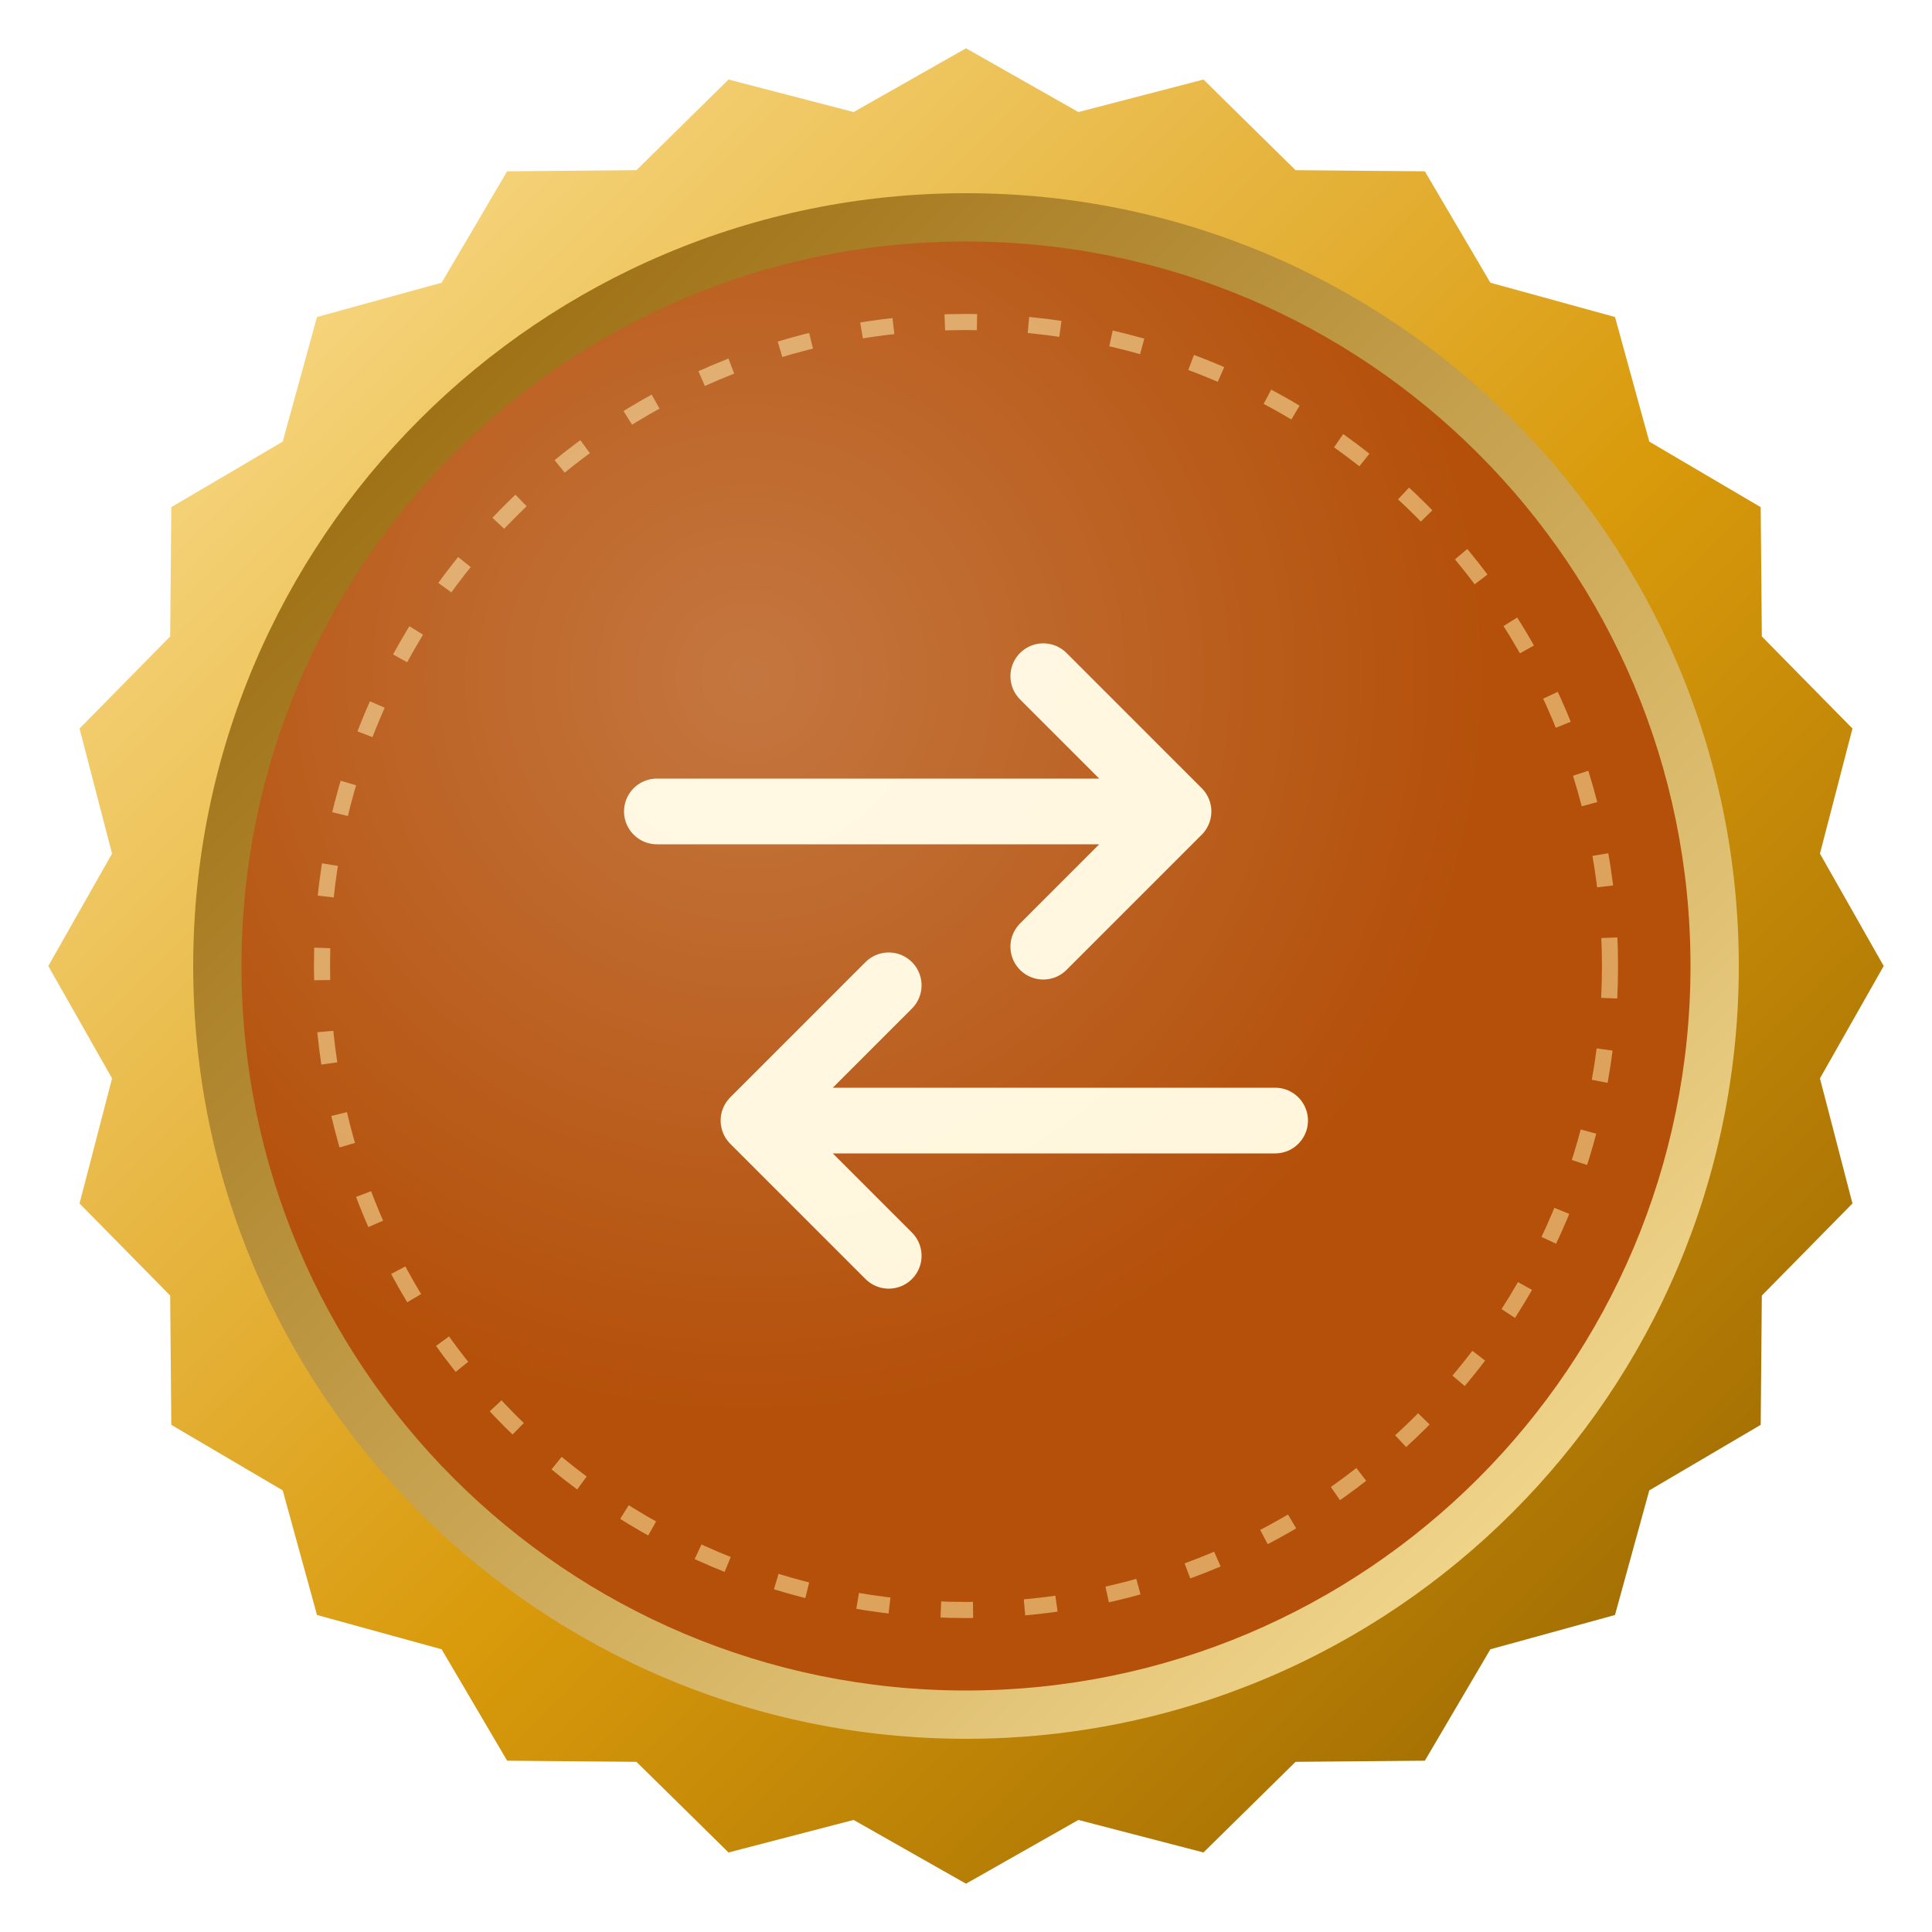
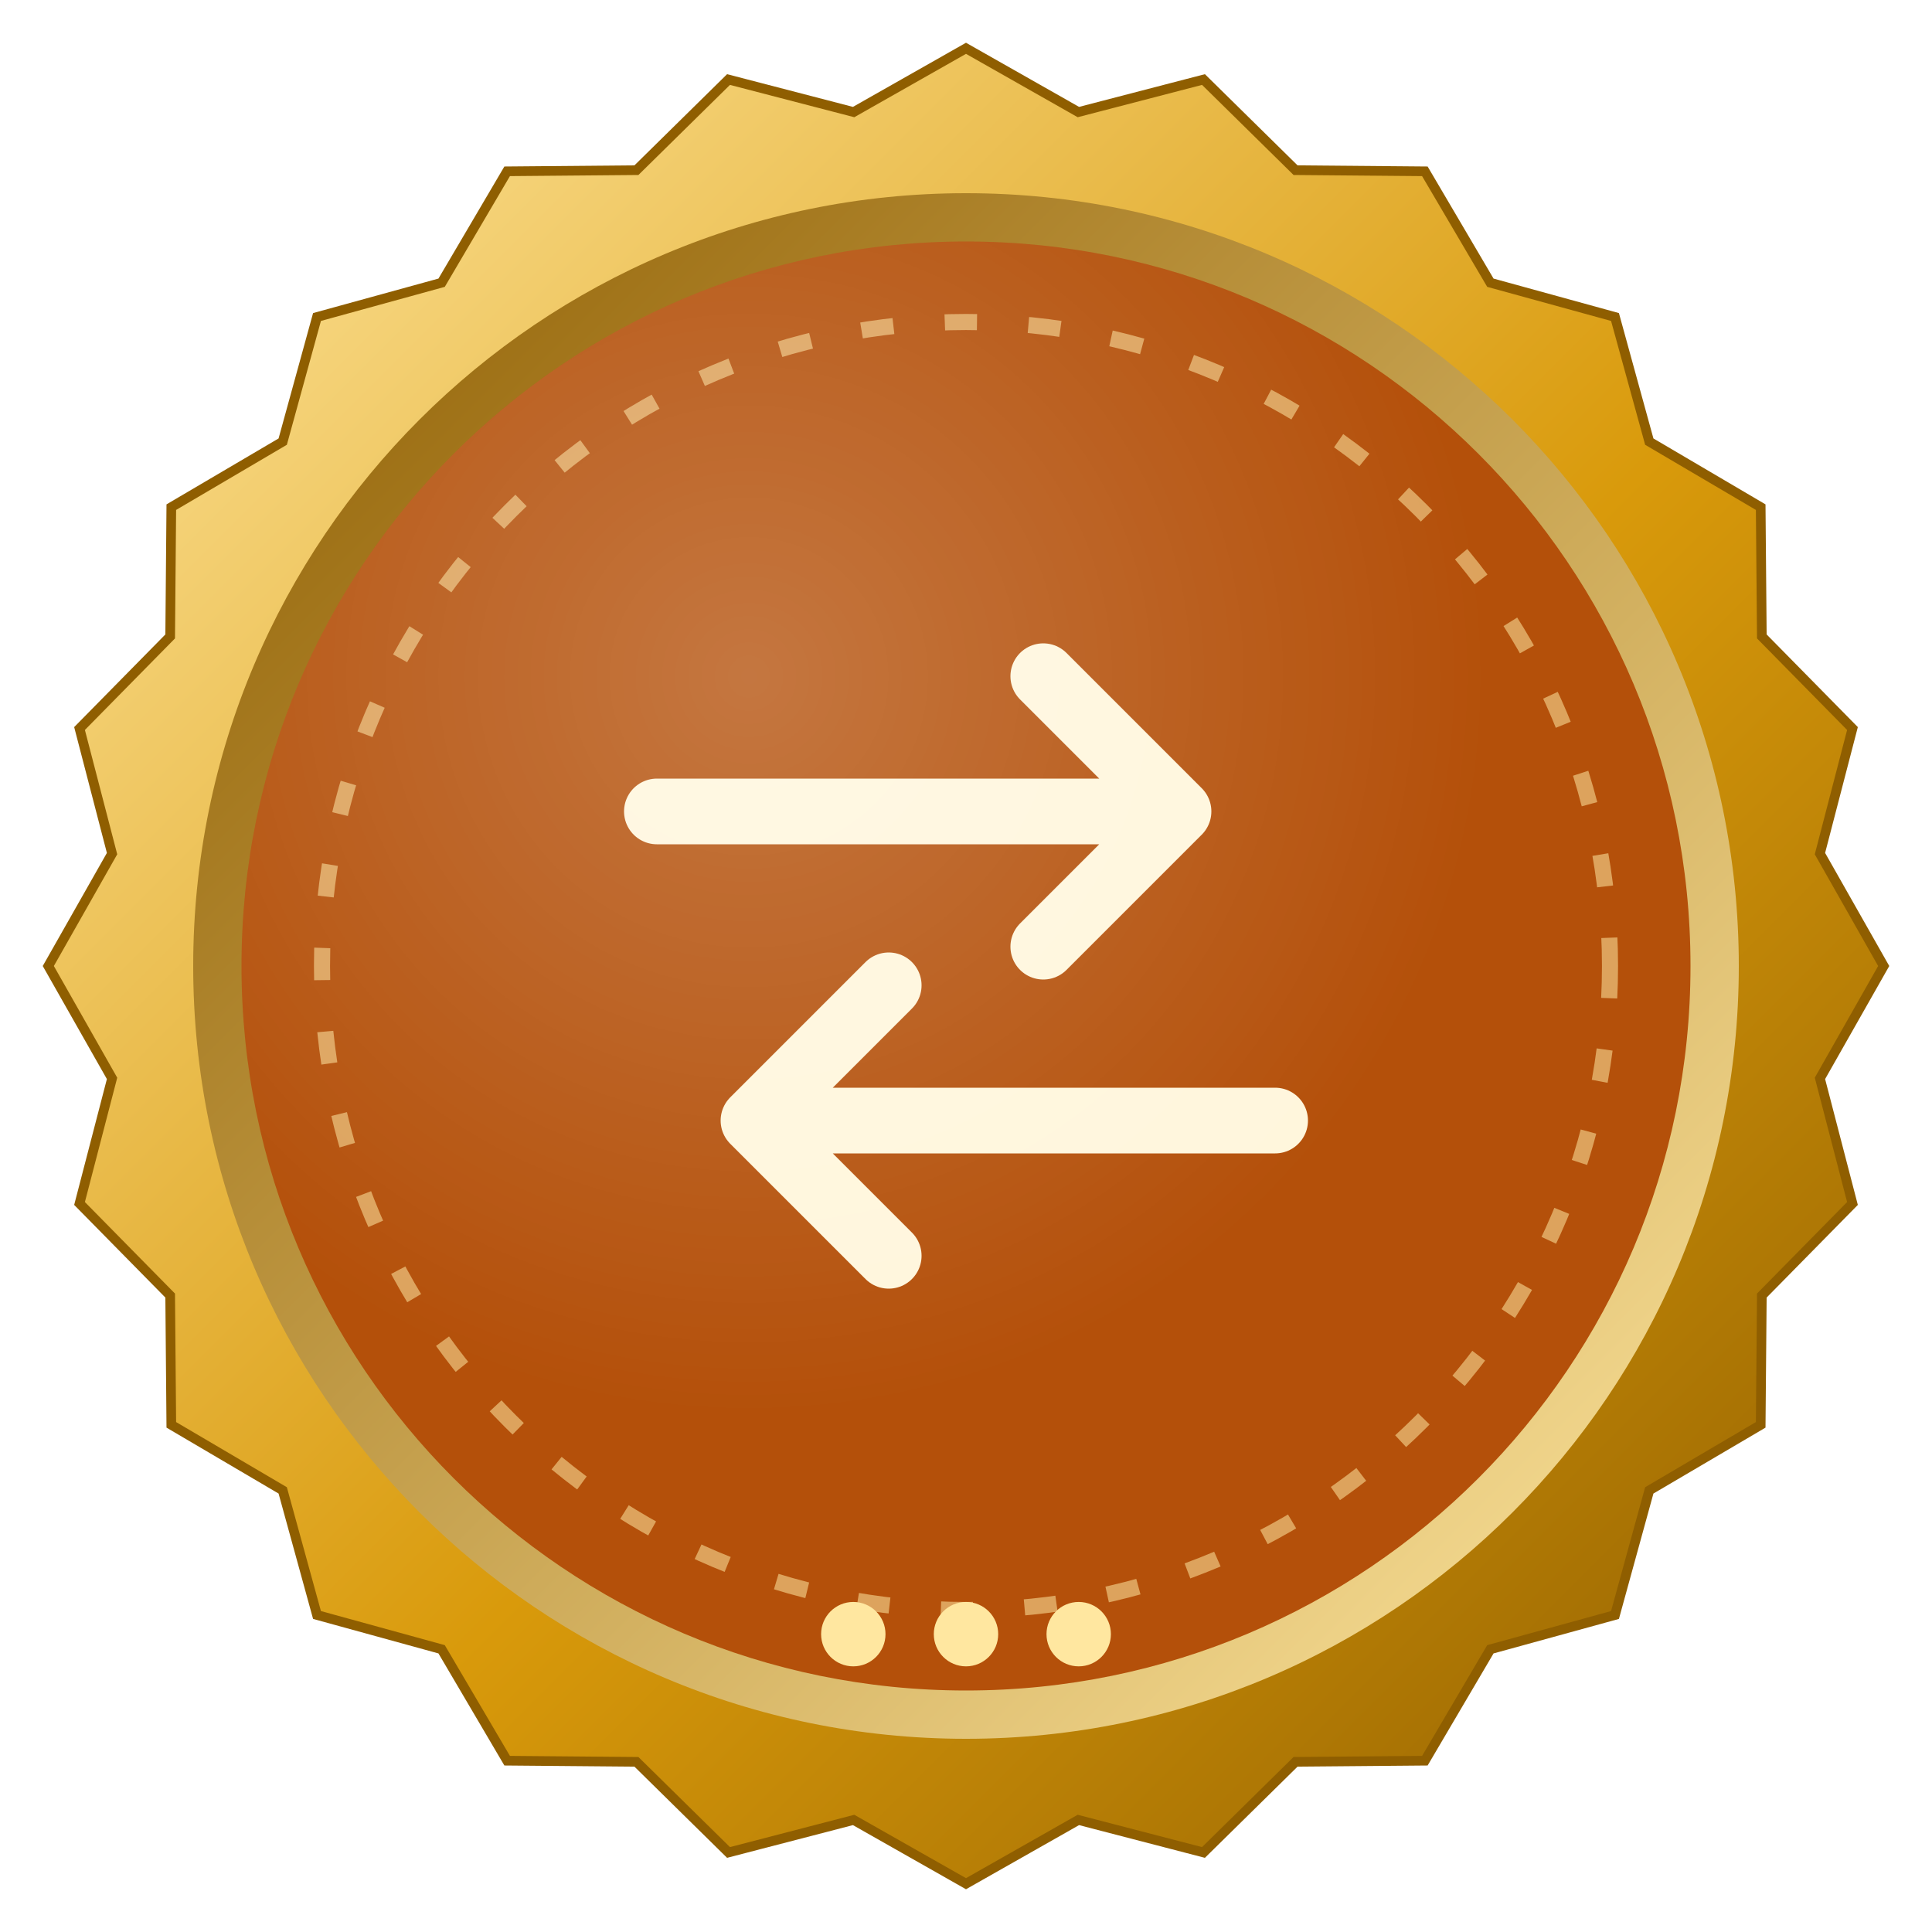
<svg xmlns="http://www.w3.org/2000/svg" viewBox="0 0 120 120">
  <defs>
    <linearGradient id="m" x1="0" y1="0" x2="1" y2="1">
      <stop offset="0" stop-color="#FFE7A0" />
      <stop offset=".55" stop-color="#D99A0B" />
      <stop offset="1" stop-color="#8F5E00" />
    </linearGradient>
    <linearGradient id="m2" x1="1" y1="1" x2="0" y2="0">
      <stop offset="0" stop-color="#FFE7A0" />
      <stop offset="1" stop-color="#8F5E00" />
    </linearGradient>
    <radialGradient id="e" cx=".35" cy=".3" r=".85">
      <stop offset="0" stop-color="#fff" stop-opacity=".22" />
      <stop offset=".6" stop-color="#fff" stop-opacity="0" />
    </radialGradient>
  </defs>
-   <path d="M60.00,3.00 L66.98,6.96 L74.75,4.94 L80.47,10.57 L88.50,10.64 L92.57,17.56 L100.31,19.69 L102.44,27.43 L109.36,31.50 L109.43,39.53 L115.06,45.25 L113.04,53.02 L117.00,60.00 L113.04,66.98 L115.06,74.75 L109.43,80.47 L109.36,88.50 L102.44,92.57 L100.31,100.31 L92.57,102.44 L88.50,109.36 L80.47,109.43 L74.75,115.06 L66.98,113.04 L60.00,117.00 L53.02,113.04 L45.25,115.06 L39.53,109.43 L31.50,109.36 L27.43,102.44 L19.69,100.31 L17.56,92.57 L10.64,88.50 L10.57,80.47 L4.94,74.75 L6.96,66.98 L3.00,60.00 L6.96,53.02 L4.94,45.25 L10.57,39.53 L10.64,31.50 L17.56,27.43 L19.69,19.69 L27.43,17.56 L31.50,10.64 L39.53,10.57 L45.25,4.94 L53.02,6.96Z" fill="url(#m)" />
+   <path d="M60.00,3.00 L66.98,6.96 L74.75,4.94 L80.47,10.57 L88.50,10.64 L92.57,17.56 L100.31,19.69 L102.44,27.43 L109.36,31.50 L109.43,39.53 L115.06,45.25 L113.04,53.02 L117.00,60.00 L113.04,66.98 L115.06,74.75 L109.43,80.47 L109.36,88.50 L102.44,92.57 L100.31,100.31 L92.57,102.44 L88.50,109.36 L80.47,109.43 L74.75,115.06 L66.98,113.04 L60.00,117.00 L53.02,113.04 L45.25,115.06 L39.53,109.43 L31.50,109.36 L27.43,102.44 L19.69,100.31 L17.56,92.57 L10.64,88.50 L10.57,80.47 L4.94,74.75 L6.96,66.98 L3.00,60.00 L6.96,53.02 L4.94,45.25 L10.57,39.53 L10.64,31.50 L17.56,27.43 L19.69,19.69 L27.43,17.56 L31.50,10.64 L39.53,10.57 L45.25,4.94 L53.02,6.96Z" fill="url(#m)" stroke="#8F5E00" stroke-width=".6" />
  <circle cx="60" cy="60" r="48" fill="url(#m2)" />
  <circle cx="60" cy="60" r="45" fill="#B4500A" />
  <circle cx="60" cy="60" r="40" fill="none" stroke="#FFE7A0" stroke-opacity=".55" stroke-width="1" stroke-dasharray="2 3.2" />
  <g transform="translate(31.2 31.2) scale(2.4)" fill="none" stroke="#FFF6DC" stroke-width="1.7" stroke-linecap="round" stroke-linejoin="round">
    <path d="M4 8h13.5M14 4.5 17.5 8 14 11.5M20 16H6.5M10 12.5 6.5 16l3.5 3.5" />
  </g>
+   <circle cx="53.0" cy="101.5" r="2" fill="#FFE7A0" />
+   <circle cx="60.0" cy="101.5" r="2" fill="#FFE7A0" />
+   <circle cx="67.0" cy="101.5" r="2" fill="#FFE7A0" />
  <circle cx="60" cy="60" r="45" fill="url(#e)" />
</svg>
